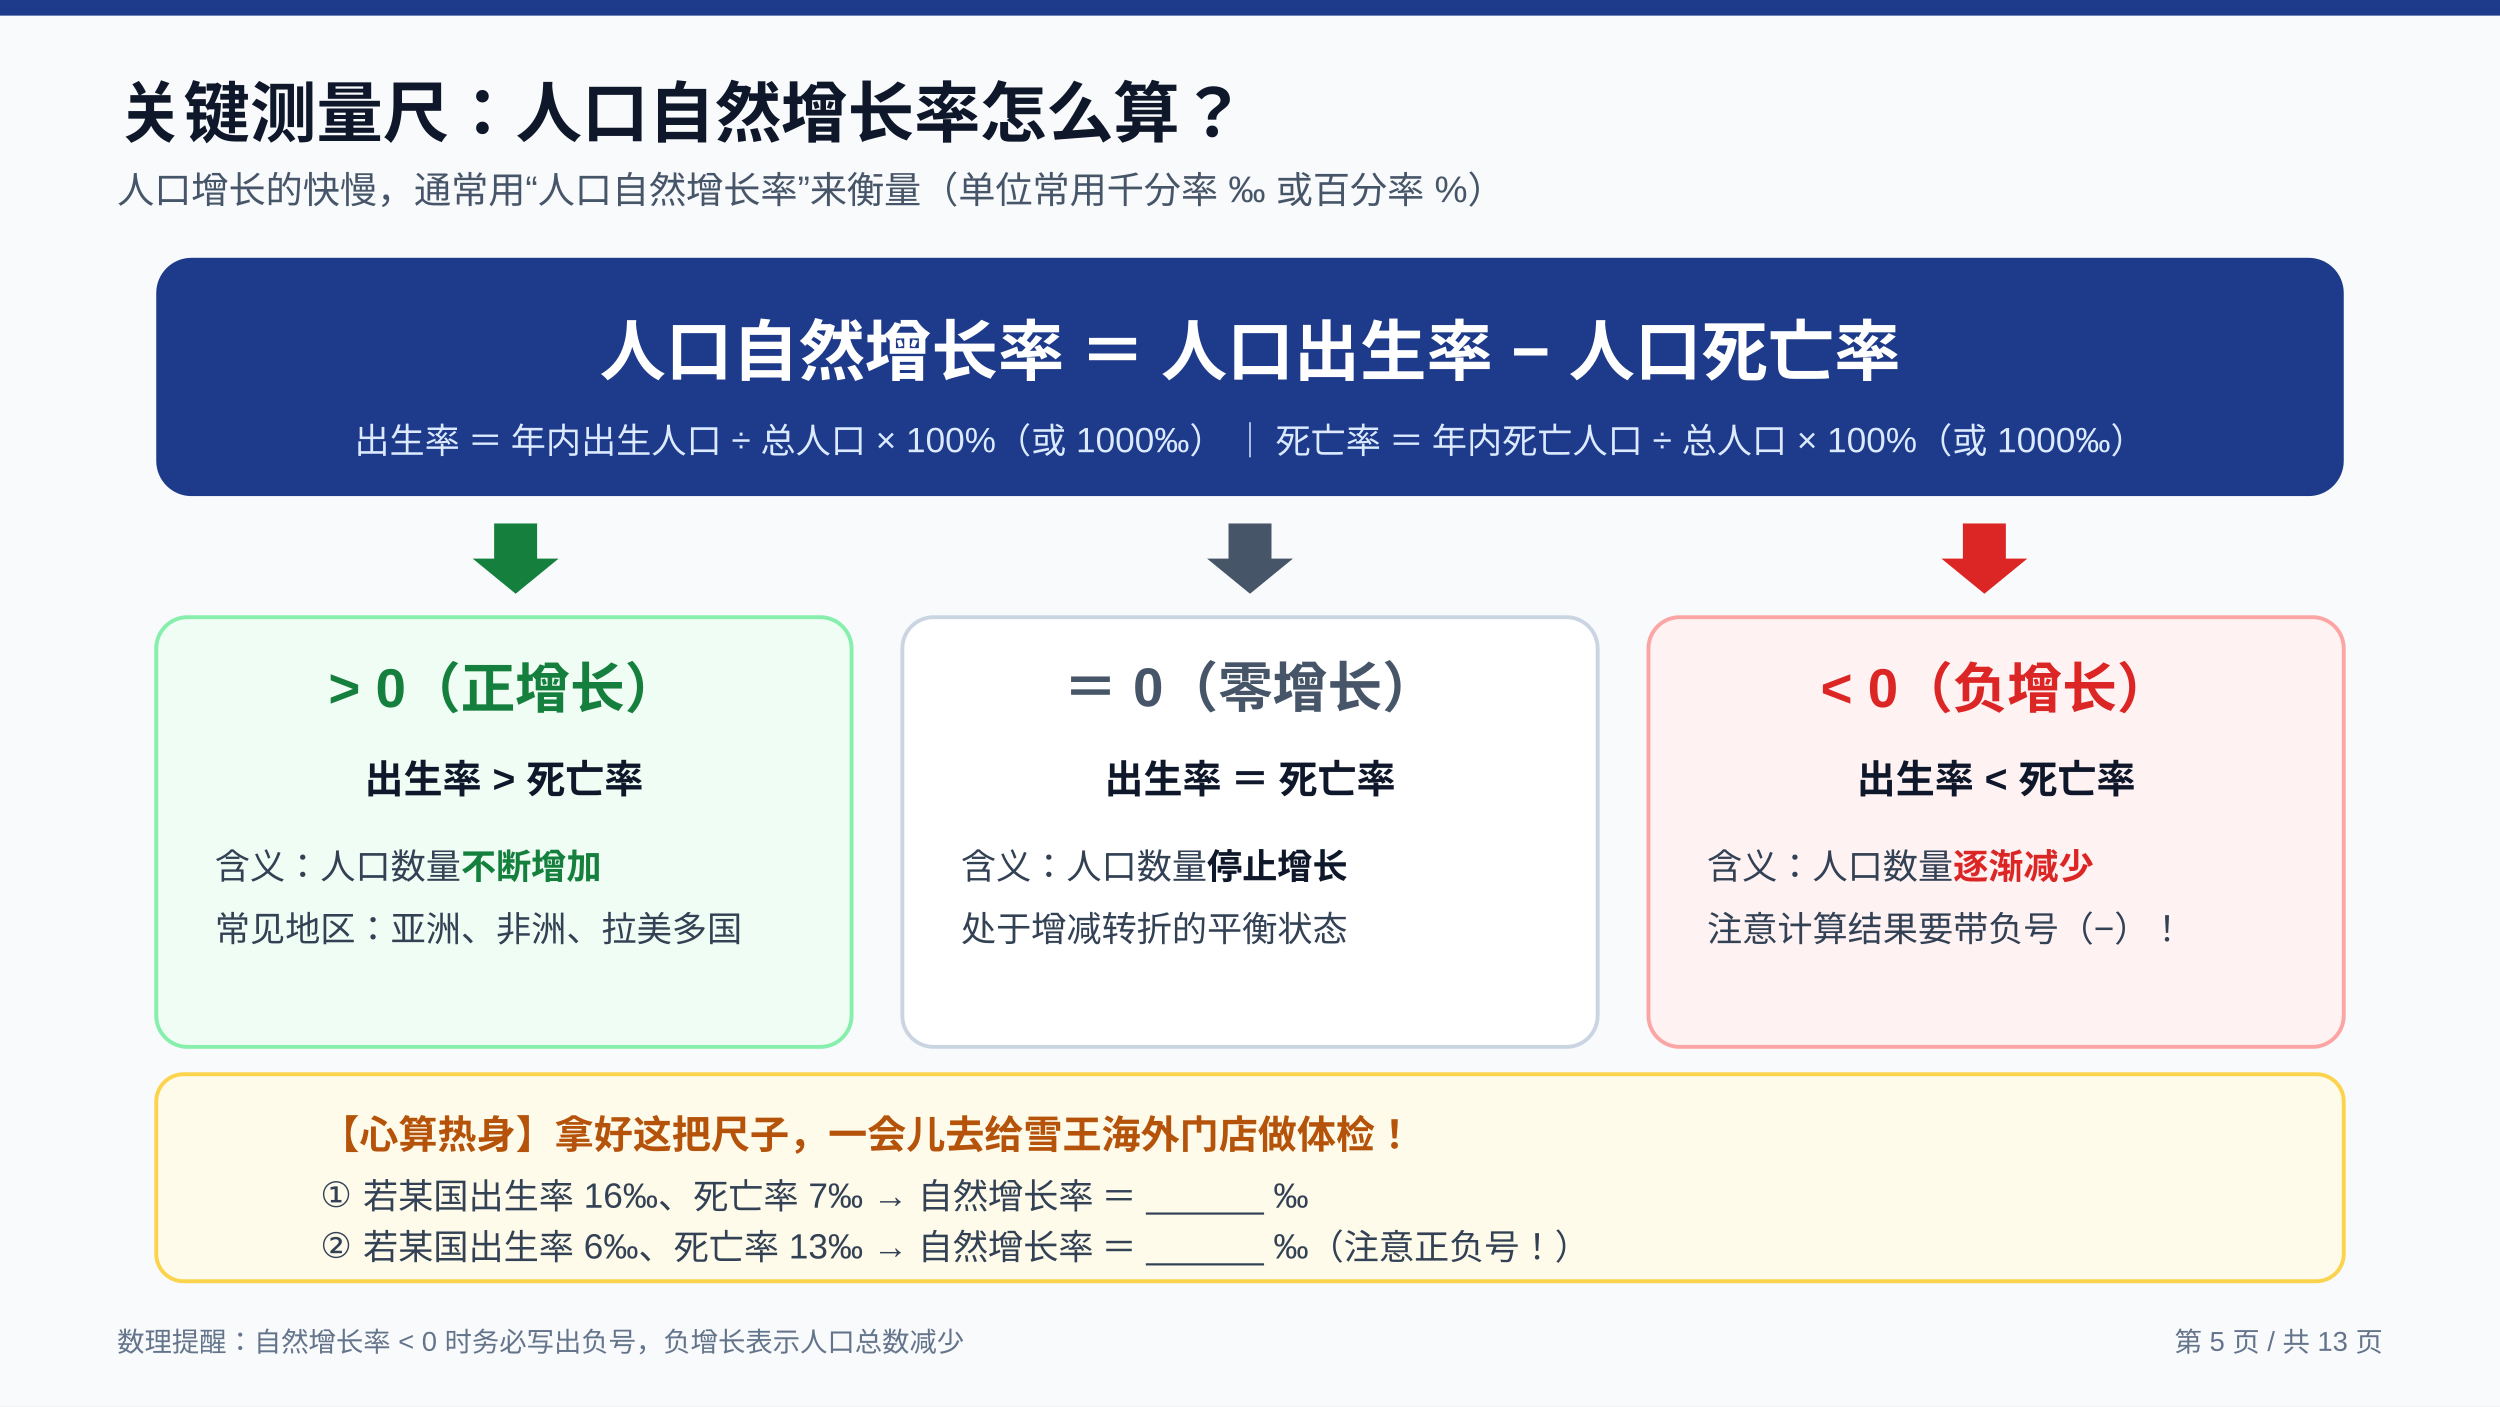
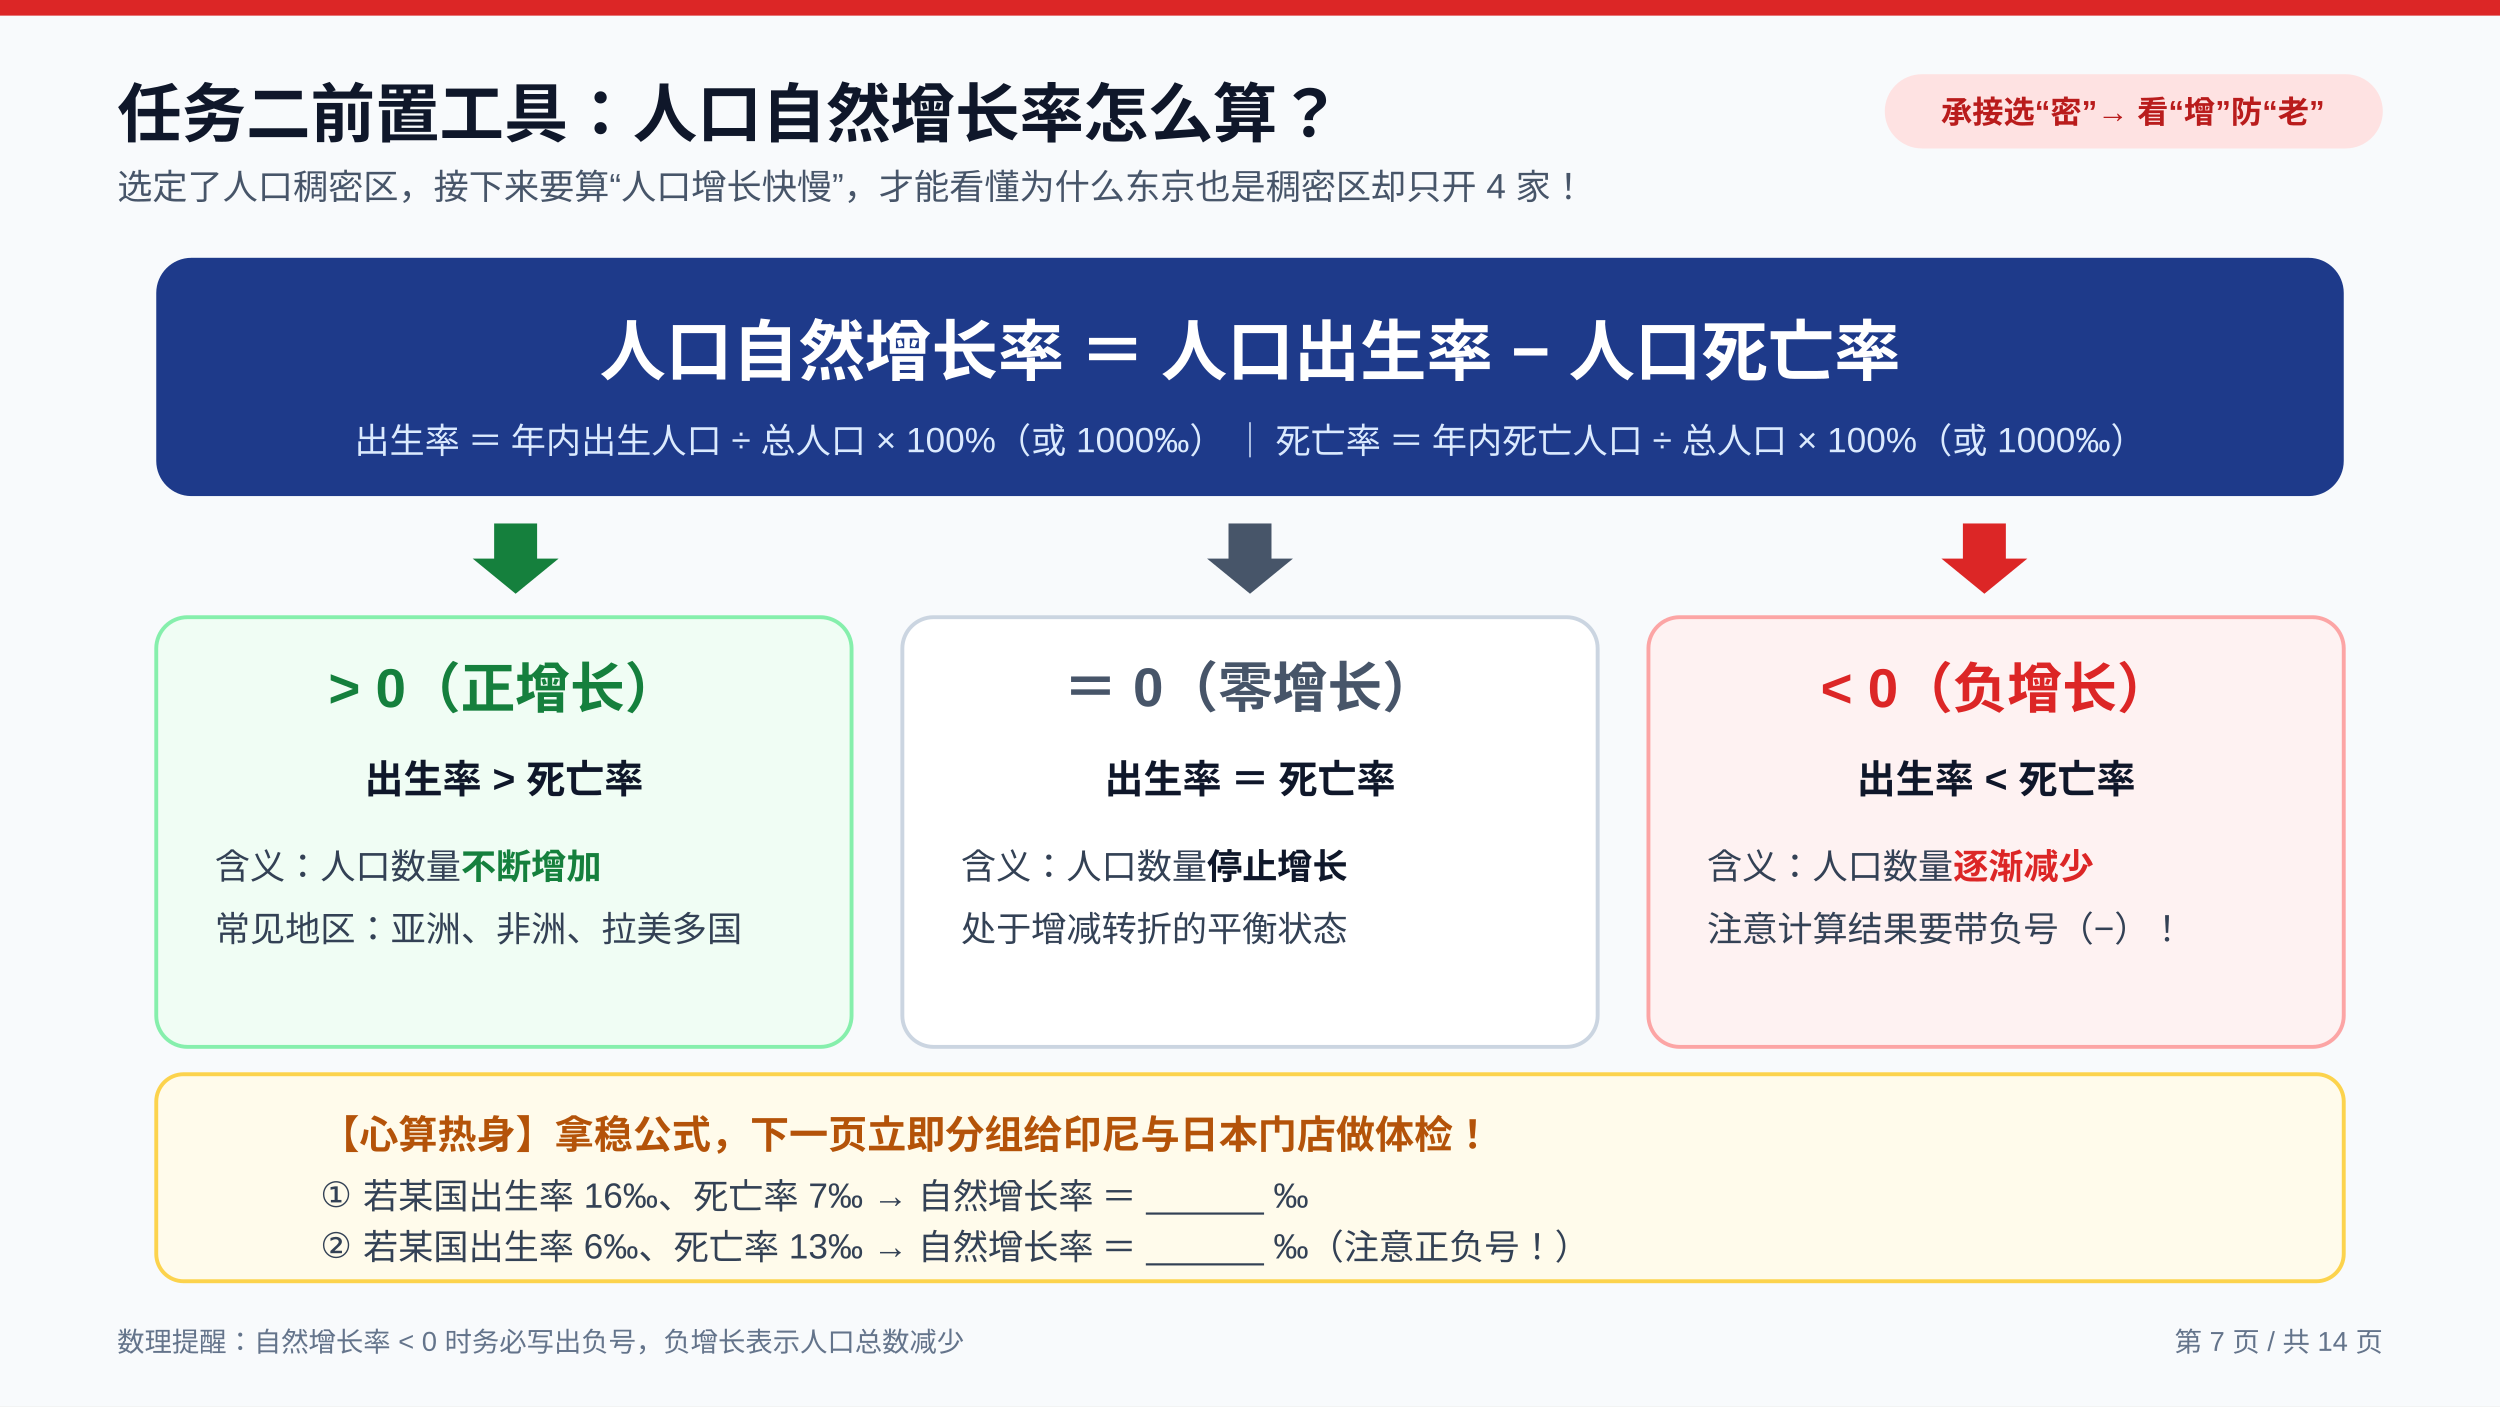
<svg xmlns="http://www.w3.org/2000/svg" viewBox="0 0 1280 720" lang="zh-CN" font-family="Microsoft YaHei, Arial" data-pptx-page-role="content">
  <rect id="bg" data-pptx-role="background" x="0" y="0" width="1280" height="720" fill="#F8FAFC" />
-   <rect id="deco-top-bar" data-pptx-role="decoration" x="0" y="0" width="1280" height="8" fill="#1E3A8A" />
+   <rect id="deco-top-bar" data-pptx-role="decoration" x="0" y="0" width="1280" height="8" fill="#DC2626" />
  <g id="page-header" data-pptx-bounds="60 30 1160 80">
-     <text x="60" y="70" font-size="34" font-weight="bold" fill="#0F172A">关键测量尺：人口自然增长率怎么算？</text>
-     <text x="60" y="104" font-size="19" fill="#475569">人口增长的快慢，通常用“人口自然增长率”来衡量（单位常用千分率 ‰ 或百分率 %）</text>
+     <text x="60" y="70" font-size="33" font-weight="bold" fill="#0F172A">任务二前置工具：人口自然增长率怎么算？</text>
+     <rect x="965" y="38" width="255" height="38" rx="19" fill="#FEE2E2" />
+     <text x="1092" y="63" font-size="16" font-weight="bold" fill="#B91C1C" text-anchor="middle">承接选“密”→ 看“增”防“老”</text>
+     <text x="60" y="102" font-size="18" fill="#475569">选定了人口稠密区，接下来要算“人口增长快慢”，才能看懂为什么东京也是稠密区却只开 4 家！</text>
  </g>
  <g id="formula-card" data-pptx-bounds="80 132 1120 122">
    <rect x="80" y="132" width="1120" height="122" rx="18" fill="#1E3A8A" />
    <text x="640" y="192" font-size="34" font-weight="bold" fill="#FFFFFF" text-anchor="middle">人口自然增长率 ＝ 人口出生率 − 人口死亡率</text>
    <text x="640" y="232" font-size="18" fill="#DBEAFE" text-anchor="middle">出生率 ＝ 年内出生人口 ÷ 总人口 × 100%（或 1000‰） ｜ 死亡率 ＝ 年内死亡人口 ÷ 总人口 × 100%（或 1000‰）</text>
  </g>
  <g id="state-positive" data-pptx-bounds="80 268 356 268">
-     <g id="p05-arr-pos" data-pptx-authoring="preset" data-pptx-object="shape" data-pptx-prst="downArrow" data-pptx-frame="242 268 44 36" fill="#15803D" stroke="none">
+     <g id="p07-arr-pos" data-pptx-authoring="preset" data-pptx-object="shape" data-pptx-prst="downArrow" data-pptx-frame="242 268 44 36" fill="#15803D" stroke="none">
      <path d="M 242 286 L 253 286 L 253 268 L 275 268 L 275 286 L 286 286 L 264 304 Z" />
    </g>
    <rect x="80" y="316" width="356" height="220" rx="16" fill="#F0FDF4" stroke="#86EFAC" stroke-width="2" />
    <text x="258" y="362" font-size="28" font-weight="bold" fill="#15803D" text-anchor="middle">&gt; 0（正增长）</text>
    <text x="258" y="406" font-size="20" font-weight="bold" fill="#0F172A" text-anchor="middle">出生率 &gt; 死亡率</text>
    <text x="110" y="450" font-size="18" fill="#334155">含义：人口数量<tspan font-weight="bold" fill="#15803D">不断增加</tspan>
      <tspan x="110" dy="32">常见地区：亚洲、非洲、拉美多国</tspan>
    </text>
  </g>
  <g id="state-zero" data-pptx-bounds="462 268 356 268">
-     <g id="p05-arr-zero" data-pptx-authoring="preset" data-pptx-object="shape" data-pptx-prst="downArrow" data-pptx-frame="618 268 44 36" fill="#475569" stroke="none">
+     <g id="p07-arr-zero" data-pptx-authoring="preset" data-pptx-object="shape" data-pptx-prst="downArrow" data-pptx-frame="618 268 44 36" fill="#475569" stroke="none">
      <path d="M 618 286 L 629 286 L 629 268 L 651 268 L 651 286 L 662 286 L 640 304 Z" />
    </g>
    <rect x="462" y="316" width="356" height="220" rx="16" fill="#FFFFFF" stroke="#CBD5E1" stroke-width="2" />
    <text x="640" y="362" font-size="28" font-weight="bold" fill="#475569" text-anchor="middle">＝ 0（零增长）</text>
    <text x="640" y="406" font-size="20" font-weight="bold" fill="#0F172A" text-anchor="middle">出生率 ＝ 死亡率</text>
    <text x="492" y="450" font-size="18" fill="#334155">含义：人口数量<tspan font-weight="bold" fill="#0F172A">停止增长</tspan>
      <tspan x="492" dy="32">处于增减转折的平衡状态</tspan>
    </text>
  </g>
  <g id="state-negative" data-pptx-bounds="844 268 356 268">
-     <g id="p05-arr-neg" data-pptx-authoring="preset" data-pptx-object="shape" data-pptx-prst="downArrow" data-pptx-frame="994 268 44 36" fill="#DC2626" stroke="none">
+     <g id="p07-arr-neg" data-pptx-authoring="preset" data-pptx-object="shape" data-pptx-prst="downArrow" data-pptx-frame="994 268 44 36" fill="#DC2626" stroke="none">
      <path d="M 994 286 L 1005 286 L 1005 268 L 1027 268 L 1027 286 L 1038 286 L 1016 304 Z" />
    </g>
    <rect x="844" y="316" width="356" height="220" rx="16" fill="#FEF2F2" stroke="#FCA5A5" stroke-width="2" />
    <text x="1022" y="362" font-size="28" font-weight="bold" fill="#DC2626" text-anchor="middle">&lt; 0（负增长）</text>
    <text x="1022" y="406" font-size="20" font-weight="bold" fill="#0F172A" text-anchor="middle">出生率 &lt; 死亡率</text>
    <text x="874" y="450" font-size="18" fill="#334155">含义：人口数量<tspan font-weight="bold" fill="#DC2626">逐渐减少</tspan>
      <tspan x="874" dy="32">注意计算结果要带负号（−）！</tspan>
    </text>
  </g>
  <g id="warmup-drill" data-pptx-bounds="80 550 1120 106">
    <rect x="80" y="550" width="1120" height="106" rx="14" fill="#FFFBEB" stroke="#FCD34D" stroke-width="2" />
    <use data-icon="tabler-filled/bulb" x="108" y="572" width="40" height="40" fill="#D97706" />
-     <text x="164" y="588" font-size="20" font-weight="bold" fill="#B45309">【心算热身】拿好这把尺子，一会儿去给雪王海外门店做体检！</text>
+     <text x="164" y="588" font-size="20" font-weight="bold" fill="#B45309">【心算热身】拿稳公式，下一页立即分组给印尼与日本门店做体检！</text>
    <text x="164" y="618" font-size="18" fill="#334155">① 若某国出生率 16‰、死亡率 7‰ → 自然增长率 ＝ ______ ‰
      <tspan x="164" dy="26">② 若某国出生率 6‰、死亡率 13‰ → 自然增长率 ＝ ______ ‰（注意正负号！）</tspan>
    </text>
  </g>
  <g id="page-footer" data-pptx-bounds="60 672 1160 28" font-size="14" fill="#64748B">
    <text x="60" y="692">数理提醒：自然增长率 &lt; 0 时务必写出负号，负增长表示人口总数减少</text>
-     <text x="1220" y="692" text-anchor="end">第 5 页 / 共 13 页</text>
+     <text x="1220" y="692" text-anchor="end">第 7 页 / 共 14 页</text>
  </g>
</svg>
